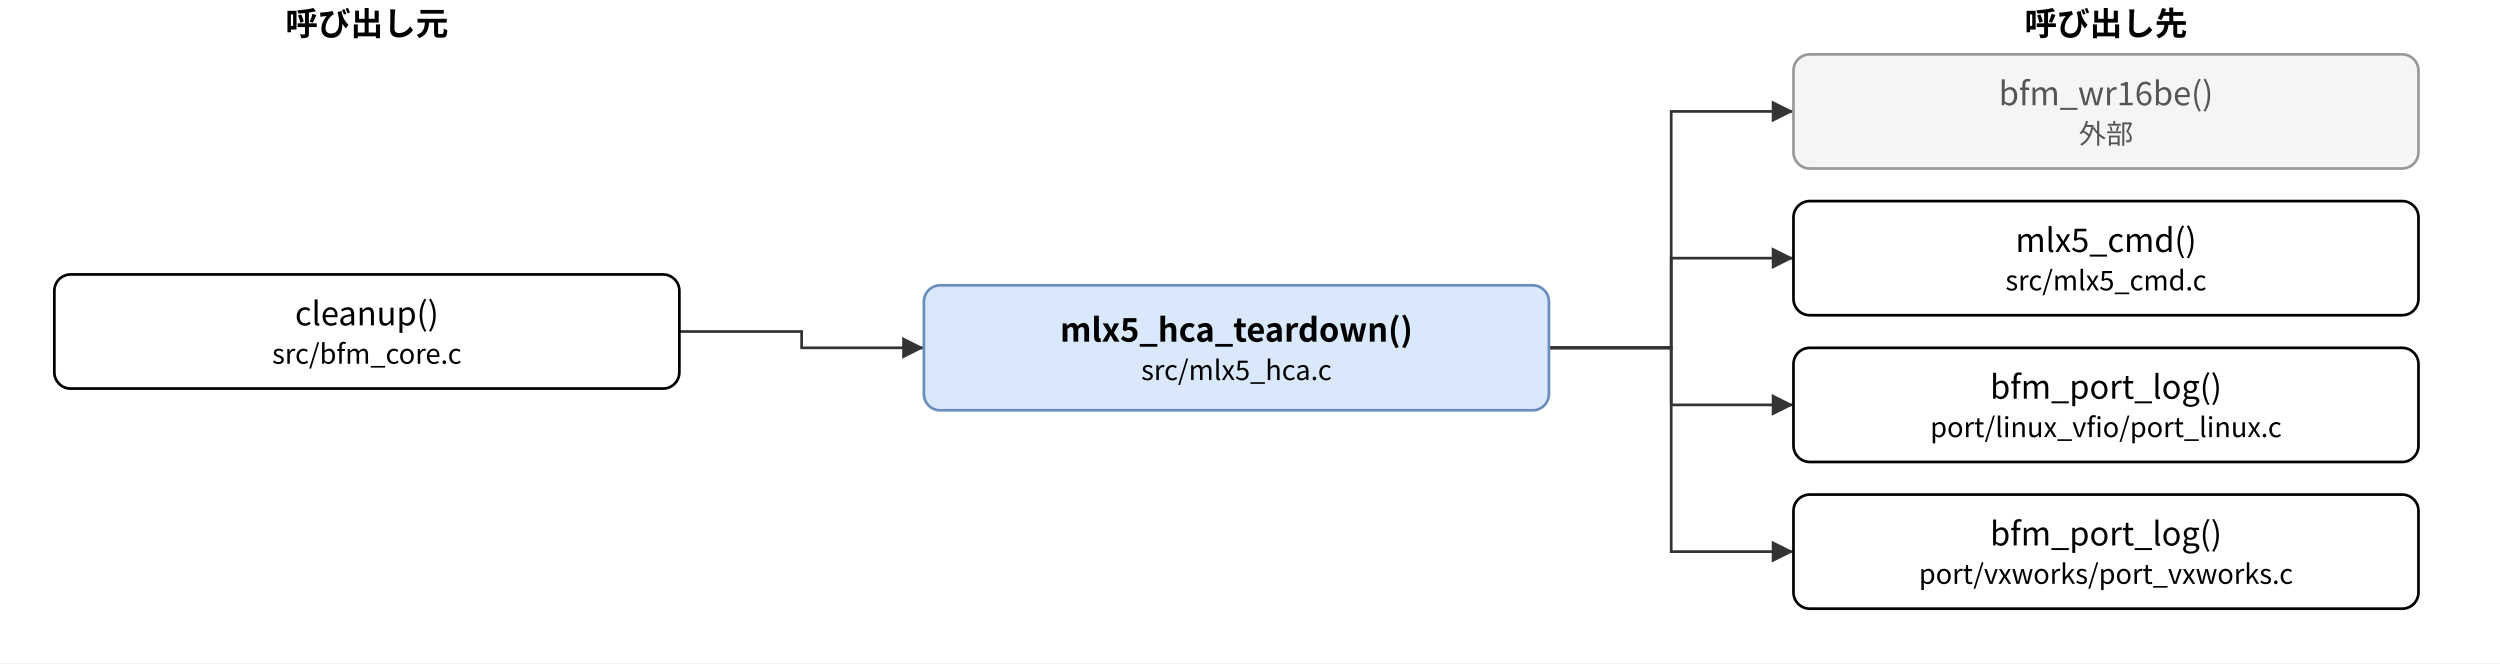
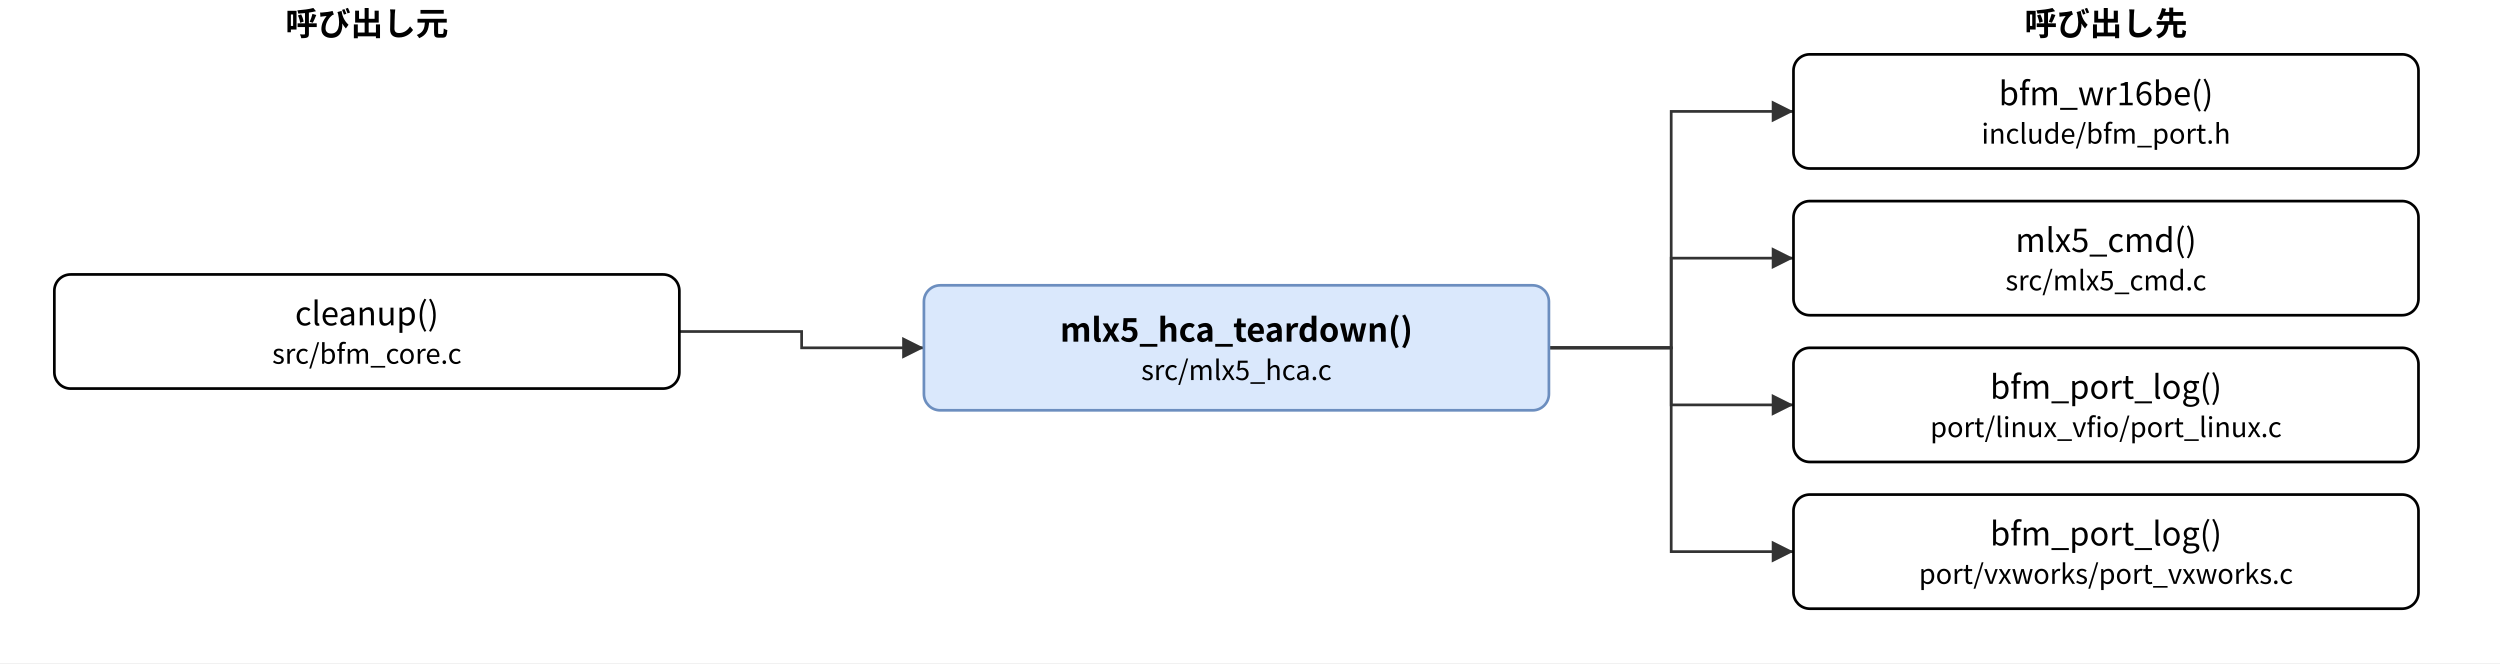
- <svg xmlns="http://www.w3.org/2000/svg" version="1.1" width="920" height="244" viewBox="0 0 920 244" font-family="Noto Sans CJK JP, Meiryo, sans-serif" content="&lt;mxfile host=&quot;bfmem-gen&quot; type=&quot;device&quot;&gt;&lt;diagram id=&quot;c942b5b2c2145b8c86f5&quot; name=&quot;mlx5_hca_teardown 関係&quot;&gt;&lt;mxGraphModel dx=&quot;800&quot; dy=&quot;600&quot; grid=&quot;0&quot; gridSize=&quot;10&quot; guides=&quot;1&quot; tooltips=&quot;1&quot; connect=&quot;1&quot; arrows=&quot;1&quot; fold=&quot;1&quot; page=&quot;0&quot; pageScale=&quot;1&quot; math=&quot;0&quot; shadow=&quot;0&quot;&gt;&lt;root&gt;&lt;mxCell id=&quot;0&quot;/&gt;&lt;mxCell id=&quot;1&quot; parent=&quot;0&quot;/&gt;&lt;mxCell id=&quot;c&quot; value=&quot;mlx5_hca_teardown()&amp;lt;br&amp;gt;&amp;lt;font style=&amp;quot;font-size:10px&amp;quot;&amp;gt;src/mlx5_hca.c&amp;lt;/font&amp;gt;&quot; style=&quot;rounded=1;whiteSpace=wrap;html=1;fillColor=#dae8fc;strokeColor=#6c8ebf;fontStyle=1;&quot; vertex=&quot;1&quot; parent=&quot;1&quot;&gt;&lt;mxGeometry x=&quot;340.0&quot; y=&quot;105.0&quot; width=&quot;230.0&quot; height=&quot;46.0&quot; as=&quot;geometry&quot;/&gt;&lt;/mxCell&gt;&lt;mxCell id=&quot;l0&quot; value=&quot;cleanup()&amp;lt;br&amp;gt;&amp;lt;font style=&amp;quot;font-size:10px&amp;quot;&amp;gt;src/bfm_core.c&amp;lt;/font&amp;gt;&quot; style=&quot;rounded=1;whiteSpace=wrap;html=1;&quot; vertex=&quot;1&quot; parent=&quot;1&quot;&gt;&lt;mxGeometry x=&quot;20.0&quot; y=&quot;101.0&quot; width=&quot;230.0&quot; height=&quot;42.0&quot; as=&quot;geometry&quot;/&gt;&lt;/mxCell&gt;&lt;mxCell id=&quot;r0&quot; value=&quot;bfm_wr16be()&amp;lt;br&amp;gt;&amp;lt;font style=&amp;quot;font-size:10px&amp;quot;&amp;gt;外部&amp;lt;/font&amp;gt;&quot; style=&quot;rounded=1;whiteSpace=wrap;html=1;fillColor=#f5f5f5;strokeColor=#999999;fontColor=#555555;&quot; vertex=&quot;1&quot; parent=&quot;1&quot;&gt;&lt;mxGeometry x=&quot;660.0&quot; y=&quot;20.0&quot; width=&quot;230.0&quot; height=&quot;42.0&quot; as=&quot;geometry&quot;/&gt;&lt;/mxCell&gt;&lt;mxCell id=&quot;r1&quot; value=&quot;mlx5_cmd()&amp;lt;br&amp;gt;&amp;lt;font style=&amp;quot;font-size:10px&amp;quot;&amp;gt;src/mlx5_cmd.c&amp;lt;/font&amp;gt;&quot; style=&quot;rounded=1;whiteSpace=wrap;html=1;&quot; vertex=&quot;1&quot; parent=&quot;1&quot;&gt;&lt;mxGeometry x=&quot;660.0&quot; y=&quot;74.0&quot; width=&quot;230.0&quot; height=&quot;42.0&quot; as=&quot;geometry&quot;/&gt;&lt;/mxCell&gt;&lt;mxCell id=&quot;r2&quot; value=&quot;bfm_port_log()&amp;lt;br&amp;gt;&amp;lt;font style=&amp;quot;font-size:10px&amp;quot;&amp;gt;port/linux_vfio/port_linux.c&amp;lt;/font&amp;gt;&quot; style=&quot;rounded=1;whiteSpace=wrap;html=1;&quot; vertex=&quot;1&quot; parent=&quot;1&quot;&gt;&lt;mxGeometry x=&quot;660.0&quot; y=&quot;128.0&quot; width=&quot;230.0&quot; height=&quot;42.0&quot; as=&quot;geometry&quot;/&gt;&lt;/mxCell&gt;&lt;mxCell id=&quot;r3&quot; value=&quot;bfm_port_log()&amp;lt;br&amp;gt;&amp;lt;font style=&amp;quot;font-size:10px&amp;quot;&amp;gt;port/vxworks/port_vxworks.c&amp;lt;/font&amp;gt;&quot; style=&quot;rounded=1;whiteSpace=wrap;html=1;&quot; vertex=&quot;1&quot; parent=&quot;1&quot;&gt;&lt;mxGeometry x=&quot;660.0&quot; y=&quot;182.0&quot; width=&quot;230.0&quot; height=&quot;42.0&quot; as=&quot;geometry&quot;/&gt;&lt;/mxCell&gt;&lt;mxCell id=&quot;e0&quot; value=&quot;&quot; style=&quot;edgeStyle=none;html=1;rounded=0;endArrow=block;endFill=1;exitX=1;exitY=0.5;exitDx=0;exitDy=0;exitPerimeter=0;entryX=0;entryY=0.5;entryDx=0;entryDy=0;entryPerimeter=0;&quot; edge=&quot;1&quot; parent=&quot;1&quot; source=&quot;l0&quot; target=&quot;c&quot;&gt;&lt;mxGeometry relative=&quot;1&quot; as=&quot;geometry&quot;&gt;&lt;Array as=&quot;points&quot;&gt;&lt;mxPoint x=&quot;295.0&quot; y=&quot;122.0&quot;/&gt;&lt;mxPoint x=&quot;295.0&quot; y=&quot;128.0&quot;/&gt;&lt;/Array&gt;&lt;/mxGeometry&gt;&lt;/mxCell&gt;&lt;mxCell id=&quot;e1&quot; value=&quot;&quot; style=&quot;edgeStyle=none;html=1;rounded=0;endArrow=block;endFill=1;exitX=1;exitY=0.5;exitDx=0;exitDy=0;exitPerimeter=0;entryX=0;entryY=0.5;entryDx=0;entryDy=0;entryPerimeter=0;&quot; edge=&quot;1&quot; parent=&quot;1&quot; source=&quot;c&quot; target=&quot;r0&quot;&gt;&lt;mxGeometry relative=&quot;1&quot; as=&quot;geometry&quot;&gt;&lt;Array as=&quot;points&quot;&gt;&lt;mxPoint x=&quot;615.0&quot; y=&quot;128.0&quot;/&gt;&lt;mxPoint x=&quot;615.0&quot; y=&quot;41.0&quot;/&gt;&lt;/Array&gt;&lt;/mxGeometry&gt;&lt;/mxCell&gt;&lt;mxCell id=&quot;e2&quot; value=&quot;&quot; style=&quot;edgeStyle=none;html=1;rounded=0;endArrow=block;endFill=1;exitX=1;exitY=0.5;exitDx=0;exitDy=0;exitPerimeter=0;entryX=0;entryY=0.5;entryDx=0;entryDy=0;entryPerimeter=0;&quot; edge=&quot;1&quot; parent=&quot;1&quot; source=&quot;c&quot; target=&quot;r1&quot;&gt;&lt;mxGeometry relative=&quot;1&quot; as=&quot;geometry&quot;&gt;&lt;Array as=&quot;points&quot;&gt;&lt;mxPoint x=&quot;615.0&quot; y=&quot;128.0&quot;/&gt;&lt;mxPoint x=&quot;615.0&quot; y=&quot;95.0&quot;/&gt;&lt;/Array&gt;&lt;/mxGeometry&gt;&lt;/mxCell&gt;&lt;mxCell id=&quot;e3&quot; value=&quot;&quot; style=&quot;edgeStyle=none;html=1;rounded=0;endArrow=block;endFill=1;exitX=1;exitY=0.5;exitDx=0;exitDy=0;exitPerimeter=0;entryX=0;entryY=0.5;entryDx=0;entryDy=0;entryPerimeter=0;&quot; edge=&quot;1&quot; parent=&quot;1&quot; source=&quot;c&quot; target=&quot;r2&quot;&gt;&lt;mxGeometry relative=&quot;1&quot; as=&quot;geometry&quot;&gt;&lt;Array as=&quot;points&quot;&gt;&lt;mxPoint x=&quot;615.0&quot; y=&quot;128.0&quot;/&gt;&lt;mxPoint x=&quot;615.0&quot; y=&quot;149.0&quot;/&gt;&lt;/Array&gt;&lt;/mxGeometry&gt;&lt;/mxCell&gt;&lt;mxCell id=&quot;e4&quot; value=&quot;&quot; style=&quot;edgeStyle=none;html=1;rounded=0;endArrow=block;endFill=1;exitX=1;exitY=0.5;exitDx=0;exitDy=0;exitPerimeter=0;entryX=0;entryY=0.5;entryDx=0;entryDy=0;entryPerimeter=0;&quot; edge=&quot;1&quot; parent=&quot;1&quot; source=&quot;c&quot; target=&quot;r3&quot;&gt;&lt;mxGeometry relative=&quot;1&quot; as=&quot;geometry&quot;&gt;&lt;Array as=&quot;points&quot;&gt;&lt;mxPoint x=&quot;615.0&quot; y=&quot;128.0&quot;/&gt;&lt;mxPoint x=&quot;615.0&quot; y=&quot;203.0&quot;/&gt;&lt;/Array&gt;&lt;/mxGeometry&gt;&lt;/mxCell&gt;&lt;mxCell id=&quot;h0&quot; value=&quot;呼び出し元&quot; style=&quot;text;html=1;align=center;fontStyle=1;&quot; vertex=&quot;1&quot; parent=&quot;1&quot;&gt;&lt;mxGeometry x=&quot;55.0&quot; y=&quot;0&quot; width=&quot;160&quot; height=&quot;18&quot; as=&quot;geometry&quot;/&gt;&lt;/mxCell&gt;&lt;mxCell id=&quot;h1&quot; value=&quot;呼び出し先&quot; style=&quot;text;html=1;align=center;fontStyle=1;&quot; vertex=&quot;1&quot; parent=&quot;1&quot;&gt;&lt;mxGeometry x=&quot;695.0&quot; y=&quot;0&quot; width=&quot;160&quot; height=&quot;18&quot; as=&quot;geometry&quot;/&gt;&lt;/mxCell&gt;&lt;/root&gt;&lt;/mxGraphModel&gt;&lt;/diagram&gt;&lt;/mxfile&gt;">
+ <svg xmlns="http://www.w3.org/2000/svg" version="1.1" width="920" height="244" viewBox="0 0 920 244" font-family="Noto Sans CJK JP, Meiryo, sans-serif" content="&lt;mxfile host=&quot;bfmem-gen&quot; type=&quot;device&quot;&gt;&lt;diagram id=&quot;c942b5b2c2145b8c86f5&quot; name=&quot;mlx5_hca_teardown 関係&quot;&gt;&lt;mxGraphModel dx=&quot;800&quot; dy=&quot;600&quot; grid=&quot;0&quot; gridSize=&quot;10&quot; guides=&quot;1&quot; tooltips=&quot;1&quot; connect=&quot;1&quot; arrows=&quot;1&quot; fold=&quot;1&quot; page=&quot;0&quot; pageScale=&quot;1&quot; math=&quot;0&quot; shadow=&quot;0&quot;&gt;&lt;root&gt;&lt;mxCell id=&quot;0&quot;/&gt;&lt;mxCell id=&quot;1&quot; parent=&quot;0&quot;/&gt;&lt;mxCell id=&quot;c&quot; value=&quot;mlx5_hca_teardown()&amp;lt;br&amp;gt;&amp;lt;font style=&amp;quot;font-size:10px&amp;quot;&amp;gt;src/mlx5_hca.c&amp;lt;/font&amp;gt;&quot; style=&quot;rounded=1;whiteSpace=wrap;html=1;fillColor=#dae8fc;strokeColor=#6c8ebf;fontStyle=1;&quot; vertex=&quot;1&quot; parent=&quot;1&quot;&gt;&lt;mxGeometry x=&quot;340.0&quot; y=&quot;105.0&quot; width=&quot;230.0&quot; height=&quot;46.0&quot; as=&quot;geometry&quot;/&gt;&lt;/mxCell&gt;&lt;mxCell id=&quot;l0&quot; value=&quot;cleanup()&amp;lt;br&amp;gt;&amp;lt;font style=&amp;quot;font-size:10px&amp;quot;&amp;gt;src/bfm_core.c&amp;lt;/font&amp;gt;&quot; style=&quot;rounded=1;whiteSpace=wrap;html=1;&quot; vertex=&quot;1&quot; parent=&quot;1&quot;&gt;&lt;mxGeometry x=&quot;20.0&quot; y=&quot;101.0&quot; width=&quot;230.0&quot; height=&quot;42.0&quot; as=&quot;geometry&quot;/&gt;&lt;/mxCell&gt;&lt;mxCell id=&quot;r0&quot; value=&quot;bfm_wr16be()&amp;lt;br&amp;gt;&amp;lt;font style=&amp;quot;font-size:10px&amp;quot;&amp;gt;include/bfm_port.h&amp;lt;/font&amp;gt;&quot; style=&quot;rounded=1;whiteSpace=wrap;html=1;&quot; vertex=&quot;1&quot; parent=&quot;1&quot;&gt;&lt;mxGeometry x=&quot;660.0&quot; y=&quot;20.0&quot; width=&quot;230.0&quot; height=&quot;42.0&quot; as=&quot;geometry&quot;/&gt;&lt;/mxCell&gt;&lt;mxCell id=&quot;r1&quot; value=&quot;mlx5_cmd()&amp;lt;br&amp;gt;&amp;lt;font style=&amp;quot;font-size:10px&amp;quot;&amp;gt;src/mlx5_cmd.c&amp;lt;/font&amp;gt;&quot; style=&quot;rounded=1;whiteSpace=wrap;html=1;&quot; vertex=&quot;1&quot; parent=&quot;1&quot;&gt;&lt;mxGeometry x=&quot;660.0&quot; y=&quot;74.0&quot; width=&quot;230.0&quot; height=&quot;42.0&quot; as=&quot;geometry&quot;/&gt;&lt;/mxCell&gt;&lt;mxCell id=&quot;r2&quot; value=&quot;bfm_port_log()&amp;lt;br&amp;gt;&amp;lt;font style=&amp;quot;font-size:10px&amp;quot;&amp;gt;port/linux_vfio/port_linux.c&amp;lt;/font&amp;gt;&quot; style=&quot;rounded=1;whiteSpace=wrap;html=1;&quot; vertex=&quot;1&quot; parent=&quot;1&quot;&gt;&lt;mxGeometry x=&quot;660.0&quot; y=&quot;128.0&quot; width=&quot;230.0&quot; height=&quot;42.0&quot; as=&quot;geometry&quot;/&gt;&lt;/mxCell&gt;&lt;mxCell id=&quot;r3&quot; value=&quot;bfm_port_log()&amp;lt;br&amp;gt;&amp;lt;font style=&amp;quot;font-size:10px&amp;quot;&amp;gt;port/vxworks/port_vxworks.c&amp;lt;/font&amp;gt;&quot; style=&quot;rounded=1;whiteSpace=wrap;html=1;&quot; vertex=&quot;1&quot; parent=&quot;1&quot;&gt;&lt;mxGeometry x=&quot;660.0&quot; y=&quot;182.0&quot; width=&quot;230.0&quot; height=&quot;42.0&quot; as=&quot;geometry&quot;/&gt;&lt;/mxCell&gt;&lt;mxCell id=&quot;e0&quot; value=&quot;&quot; style=&quot;edgeStyle=none;html=1;rounded=0;endArrow=block;endFill=1;exitX=1;exitY=0.5;exitDx=0;exitDy=0;exitPerimeter=0;entryX=0;entryY=0.5;entryDx=0;entryDy=0;entryPerimeter=0;&quot; edge=&quot;1&quot; parent=&quot;1&quot; source=&quot;l0&quot; target=&quot;c&quot;&gt;&lt;mxGeometry relative=&quot;1&quot; as=&quot;geometry&quot;&gt;&lt;Array as=&quot;points&quot;&gt;&lt;mxPoint x=&quot;295.0&quot; y=&quot;122.0&quot;/&gt;&lt;mxPoint x=&quot;295.0&quot; y=&quot;128.0&quot;/&gt;&lt;/Array&gt;&lt;/mxGeometry&gt;&lt;/mxCell&gt;&lt;mxCell id=&quot;e1&quot; value=&quot;&quot; style=&quot;edgeStyle=none;html=1;rounded=0;endArrow=block;endFill=1;exitX=1;exitY=0.5;exitDx=0;exitDy=0;exitPerimeter=0;entryX=0;entryY=0.5;entryDx=0;entryDy=0;entryPerimeter=0;&quot; edge=&quot;1&quot; parent=&quot;1&quot; source=&quot;c&quot; target=&quot;r0&quot;&gt;&lt;mxGeometry relative=&quot;1&quot; as=&quot;geometry&quot;&gt;&lt;Array as=&quot;points&quot;&gt;&lt;mxPoint x=&quot;615.0&quot; y=&quot;128.0&quot;/&gt;&lt;mxPoint x=&quot;615.0&quot; y=&quot;41.0&quot;/&gt;&lt;/Array&gt;&lt;/mxGeometry&gt;&lt;/mxCell&gt;&lt;mxCell id=&quot;e2&quot; value=&quot;&quot; style=&quot;edgeStyle=none;html=1;rounded=0;endArrow=block;endFill=1;exitX=1;exitY=0.5;exitDx=0;exitDy=0;exitPerimeter=0;entryX=0;entryY=0.5;entryDx=0;entryDy=0;entryPerimeter=0;&quot; edge=&quot;1&quot; parent=&quot;1&quot; source=&quot;c&quot; target=&quot;r1&quot;&gt;&lt;mxGeometry relative=&quot;1&quot; as=&quot;geometry&quot;&gt;&lt;Array as=&quot;points&quot;&gt;&lt;mxPoint x=&quot;615.0&quot; y=&quot;128.0&quot;/&gt;&lt;mxPoint x=&quot;615.0&quot; y=&quot;95.0&quot;/&gt;&lt;/Array&gt;&lt;/mxGeometry&gt;&lt;/mxCell&gt;&lt;mxCell id=&quot;e3&quot; value=&quot;&quot; style=&quot;edgeStyle=none;html=1;rounded=0;endArrow=block;endFill=1;exitX=1;exitY=0.5;exitDx=0;exitDy=0;exitPerimeter=0;entryX=0;entryY=0.5;entryDx=0;entryDy=0;entryPerimeter=0;&quot; edge=&quot;1&quot; parent=&quot;1&quot; source=&quot;c&quot; target=&quot;r2&quot;&gt;&lt;mxGeometry relative=&quot;1&quot; as=&quot;geometry&quot;&gt;&lt;Array as=&quot;points&quot;&gt;&lt;mxPoint x=&quot;615.0&quot; y=&quot;128.0&quot;/&gt;&lt;mxPoint x=&quot;615.0&quot; y=&quot;149.0&quot;/&gt;&lt;/Array&gt;&lt;/mxGeometry&gt;&lt;/mxCell&gt;&lt;mxCell id=&quot;e4&quot; value=&quot;&quot; style=&quot;edgeStyle=none;html=1;rounded=0;endArrow=block;endFill=1;exitX=1;exitY=0.5;exitDx=0;exitDy=0;exitPerimeter=0;entryX=0;entryY=0.5;entryDx=0;entryDy=0;entryPerimeter=0;&quot; edge=&quot;1&quot; parent=&quot;1&quot; source=&quot;c&quot; target=&quot;r3&quot;&gt;&lt;mxGeometry relative=&quot;1&quot; as=&quot;geometry&quot;&gt;&lt;Array as=&quot;points&quot;&gt;&lt;mxPoint x=&quot;615.0&quot; y=&quot;128.0&quot;/&gt;&lt;mxPoint x=&quot;615.0&quot; y=&quot;203.0&quot;/&gt;&lt;/Array&gt;&lt;/mxGeometry&gt;&lt;/mxCell&gt;&lt;mxCell id=&quot;h0&quot; value=&quot;呼び出し元&quot; style=&quot;text;html=1;align=center;fontStyle=1;&quot; vertex=&quot;1&quot; parent=&quot;1&quot;&gt;&lt;mxGeometry x=&quot;55.0&quot; y=&quot;0&quot; width=&quot;160&quot; height=&quot;18&quot; as=&quot;geometry&quot;/&gt;&lt;/mxCell&gt;&lt;mxCell id=&quot;h1&quot; value=&quot;呼び出し先&quot; style=&quot;text;html=1;align=center;fontStyle=1;&quot; vertex=&quot;1&quot; parent=&quot;1&quot;&gt;&lt;mxGeometry x=&quot;695.0&quot; y=&quot;0&quot; width=&quot;160&quot; height=&quot;18&quot; as=&quot;geometry&quot;/&gt;&lt;/mxCell&gt;&lt;/root&gt;&lt;/mxGraphModel&gt;&lt;/diagram&gt;&lt;/mxfile&gt;">
  <defs>
    <marker id="a" viewBox="0 0 10 10" refX="10" refY="5" markerWidth="8" markerHeight="8" orient="auto-start-reverse">
      <path d="M0,0 L10,5 L0,10 z" fill="#333333" />
    </marker>
  </defs>
  <rect x="0" y="0" width="920" height="244" fill="#ffffff" />
  <text x="135.0" y="13" font-size="12" font-weight="bold" text-anchor="middle">呼び出し元</text>
  <text x="775.0" y="13" font-size="12" font-weight="bold" text-anchor="middle">呼び出し先</text>
  <polyline points="250.0,122.0 295.0,122.0 295.0,128.0 340.0,128.0" fill="none" stroke="#333333" marker-end="url(#a)" />
  <polyline points="570.0,128.0 615.0,128.0 615.0,41.0 660.0,41.0" fill="none" stroke="#333333" marker-end="url(#a)" />
  <polyline points="570.0,128.0 615.0,128.0 615.0,95.0 660.0,95.0" fill="none" stroke="#333333" marker-end="url(#a)" />
  <polyline points="570.0,128.0 615.0,128.0 615.0,149.0 660.0,149.0" fill="none" stroke="#333333" marker-end="url(#a)" />
  <polyline points="570.0,128.0 615.0,128.0 615.0,203.0 660.0,203.0" fill="none" stroke="#333333" marker-end="url(#a)" />
  <rect x="340.0" y="105.0" width="230.0" height="46.0" rx="6" fill="#dae8fc" stroke="#6c8ebf" />
  <text x="455.0" y="120.5" font-size="12" text-anchor="middle" dominant-baseline="central" fill="#000000" font-weight="bold">mlx5_hca_teardown()</text>
  <text x="455.0" y="135.5" font-size="10" text-anchor="middle" dominant-baseline="central" fill="#000000">src/mlx5_hca.c</text>
  <rect x="20.0" y="101.0" width="230.0" height="42.0" rx="6" fill="#ffffff" stroke="#000000" />
  <text x="135.0" y="114.5" font-size="12" text-anchor="middle" dominant-baseline="central" fill="#000000">cleanup()</text>
  <text x="135.0" y="129.5" font-size="10" text-anchor="middle" dominant-baseline="central" fill="#000000">src/bfm_core.c</text>
-   <rect x="660.0" y="20.0" width="230.0" height="42.0" rx="6" fill="#f5f5f5" stroke="#999999" />
-   <text x="775.0" y="33.5" font-size="12" text-anchor="middle" dominant-baseline="central" fill="#555555">bfm_wr16be()</text>
-   <text x="775.0" y="48.5" font-size="10" text-anchor="middle" dominant-baseline="central" fill="#555555">外部</text>
+   <rect x="660.0" y="20.0" width="230.0" height="42.0" rx="6" fill="#ffffff" stroke="#000000" />
+   <text x="775.0" y="33.5" font-size="12" text-anchor="middle" dominant-baseline="central" fill="#000000">bfm_wr16be()</text>
+   <text x="775.0" y="48.5" font-size="10" text-anchor="middle" dominant-baseline="central" fill="#000000">include/bfm_port.h</text>
  <rect x="660.0" y="74.0" width="230.0" height="42.0" rx="6" fill="#ffffff" stroke="#000000" />
  <text x="775.0" y="87.5" font-size="12" text-anchor="middle" dominant-baseline="central" fill="#000000">mlx5_cmd()</text>
  <text x="775.0" y="102.5" font-size="10" text-anchor="middle" dominant-baseline="central" fill="#000000">src/mlx5_cmd.c</text>
  <rect x="660.0" y="128.0" width="230.0" height="42.0" rx="6" fill="#ffffff" stroke="#000000" />
  <text x="775.0" y="141.5" font-size="12" text-anchor="middle" dominant-baseline="central" fill="#000000">bfm_port_log()</text>
  <text x="775.0" y="156.5" font-size="10" text-anchor="middle" dominant-baseline="central" fill="#000000">port/linux_vfio/port_linux.c</text>
  <rect x="660.0" y="182.0" width="230.0" height="42.0" rx="6" fill="#ffffff" stroke="#000000" />
  <text x="775.0" y="195.5" font-size="12" text-anchor="middle" dominant-baseline="central" fill="#000000">bfm_port_log()</text>
  <text x="775.0" y="210.5" font-size="10" text-anchor="middle" dominant-baseline="central" fill="#000000">port/vxworks/port_vxworks.c</text>
</svg>
